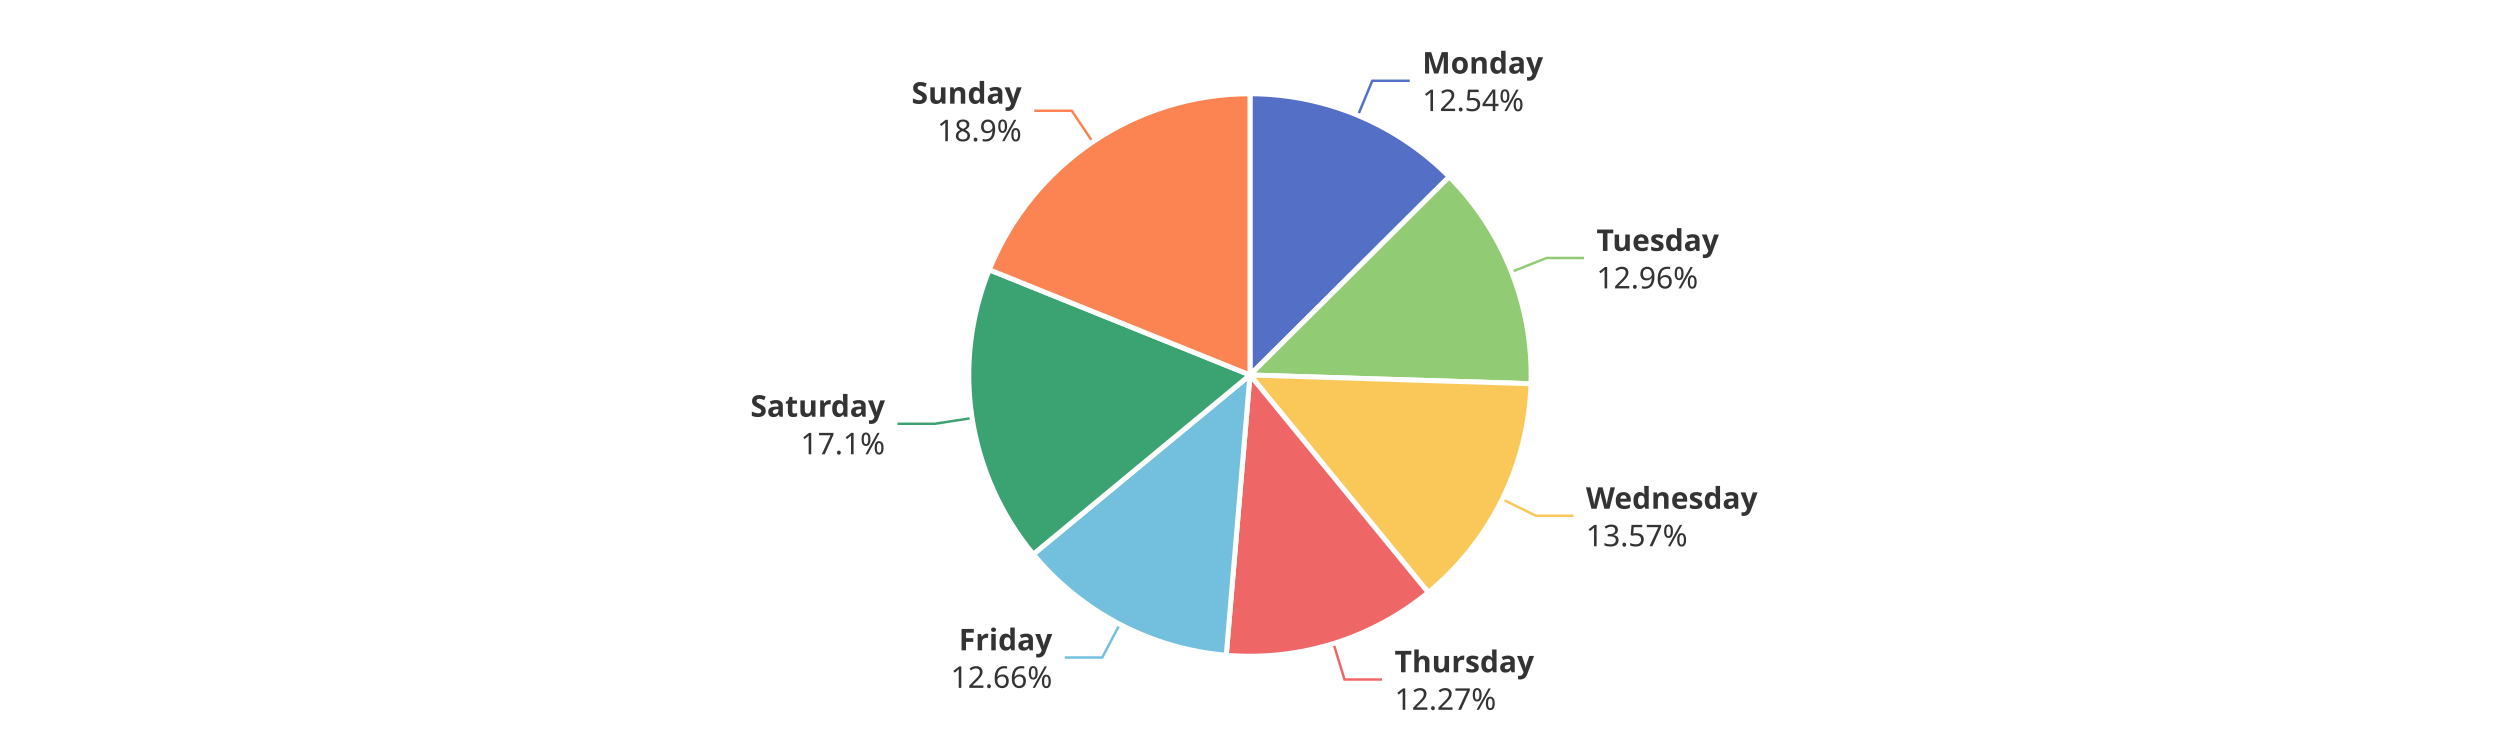
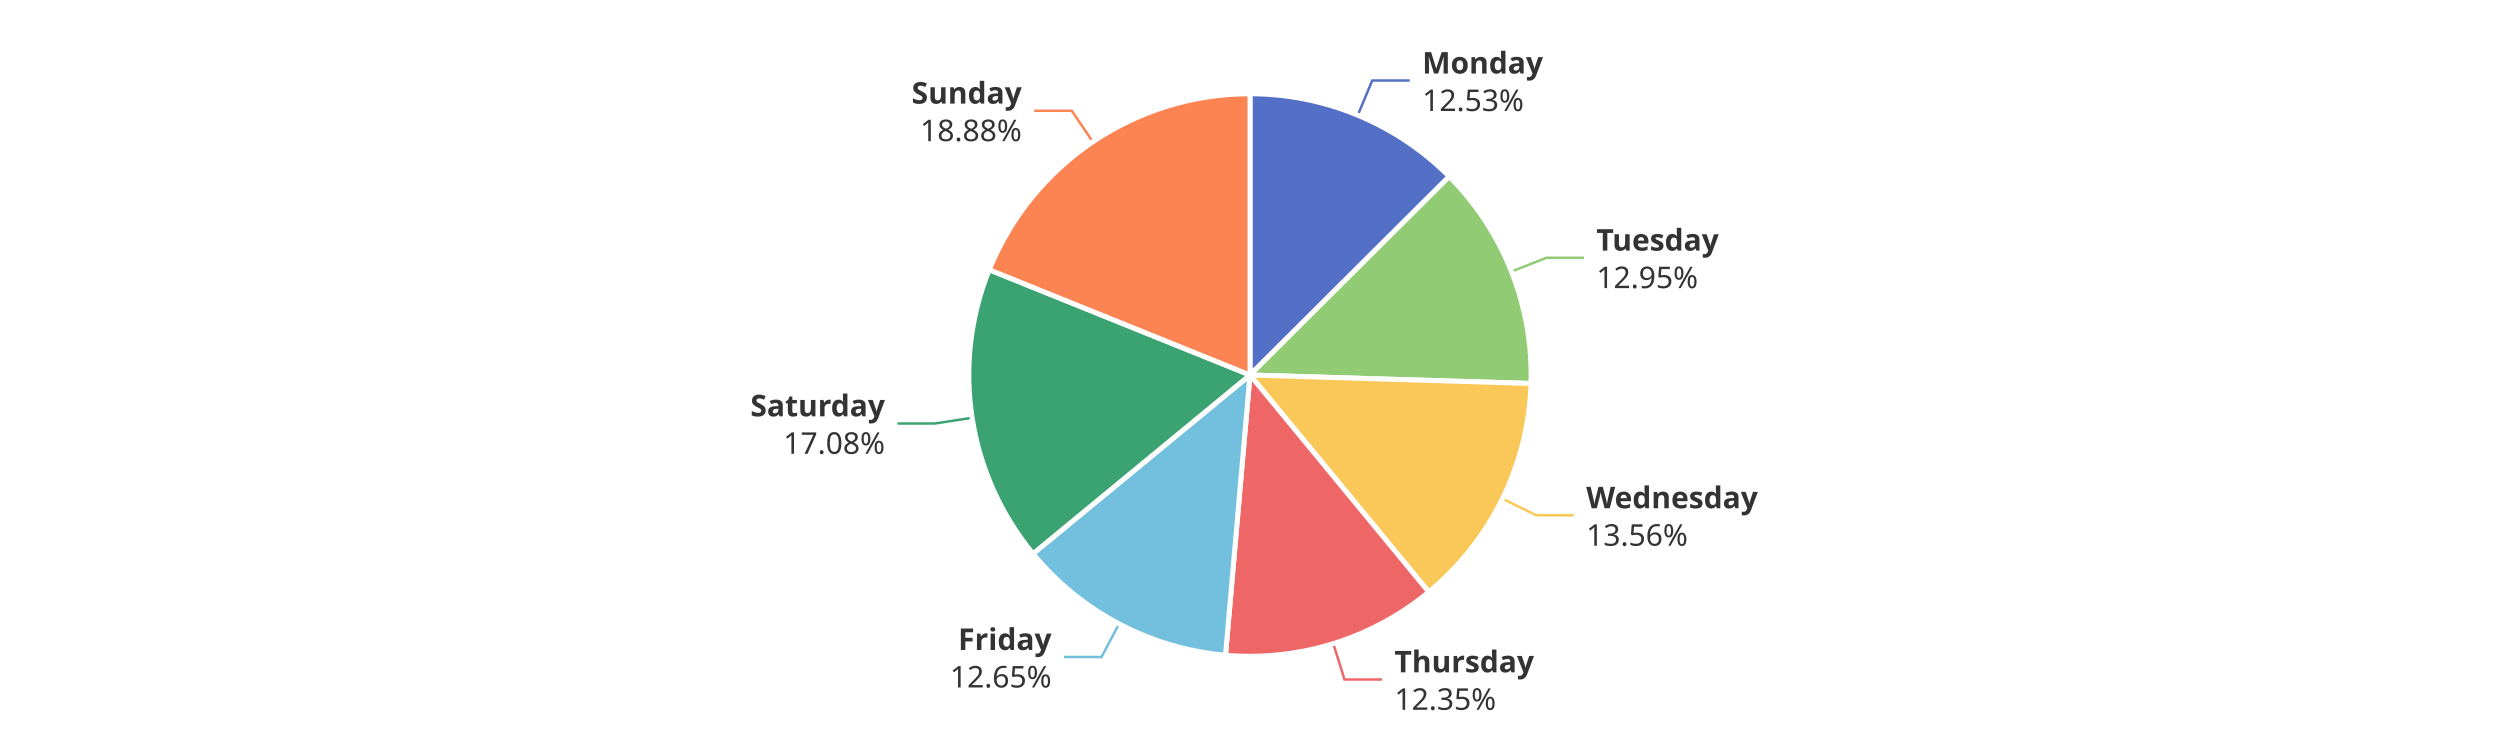
<svg xmlns="http://www.w3.org/2000/svg" width="1000" height="300" version="1.1" baseProfile="full" viewBox="0 0 1000 300">
  <rect width="1000" height="300" x="0" y="0" id="0" fill="#ffffff" />
-   <polyline points="543.2 46.1 548.9 32.3 563.9 32.3" fill="none" stroke="#5470c6" />
-   <polyline points="604.7 108.7 618.6 103.2 633.6 103.2" fill="none" stroke="#91cc75" />
-   <polyline points="600.9 199.7 614.4 206.3 629.4 206.3" fill="none" stroke="#fac858" />
-   <polyline points="533.4 257.4 537.8 271.8 552.8 271.8" fill="none" stroke="#ee6666" />
-   <polyline points="447.9 249.7 440.9 263 425.9 263" fill="none" stroke="#73c0de" />
-   <polyline points="388.8 167.2 374 169.5 359 169.5" fill="none" stroke="#3ba272" />
-   <polyline points="437.1 56.8 428.7 44.3 413.7 44.3" fill="none" stroke="#fc8452" />
-   <path d="M500 37.5A112.5 112.5 0 0 1 579.7 70.7L500 150Z" fill="#5470c6" stroke="#fff" stroke-width="2" stroke-linejoin="round" />
-   <path d="M579.7 70.7A112.5 112.5 0 0 1 612.4 153.5L500 150Z" fill="#91cc75" stroke="#fff" stroke-width="2" stroke-linejoin="round" />
-   <path d="M612.4 153.5A112.5 112.5 0 0 1 571.3 237L500 150Z" fill="#fac858" stroke="#fff" stroke-width="2" stroke-linejoin="round" />
-   <path d="M571.3 237A112.5 112.5 0 0 1 490.5 262.1L500 150Z" fill="#ee6666" stroke="#fff" stroke-width="2" stroke-linejoin="round" />
-   <path d="M490.5 262.1A112.5 112.5 0 0 1 413.3 221.7L500 150Z" fill="#73c0de" stroke="#fff" stroke-width="2" stroke-linejoin="round" />
-   <path d="M413.3 221.7A112.5 112.5 0 0 1 395.7 107.9L500 150Z" fill="#3ba272" stroke="#fff" stroke-width="2" stroke-linejoin="round" />
+   <polyline points="543.1 46.1 548.9 32.2 563.9 32.2" fill="none" stroke="#5470c6" />
+   <polyline points="604.6 108.6 618.6 103.1 633.6 103.1" fill="none" stroke="#91cc75" />
+   <polyline points="601 199.5 614.5 206.1 629.5 206.1" fill="none" stroke="#fac858" />
+   <polyline points="533.3 257.4 537.8 271.8 552.8 271.8" fill="none" stroke="#ee6666" />
+   <polyline points="447.6 249.6 440.6 262.8 425.6 262.8" fill="none" stroke="#73c0de" />
+   <polyline points="388.8 167.1 374 169.4 359 169.4" fill="none" stroke="#3ba272" />
+   <polyline points="437.1 56.7 428.7 44.3 413.7 44.3" fill="none" stroke="#fc8452" />
+   <path d="M500 37.5A112.5 112.5 0 0 1 579.7 70.6L500 150Z" fill="#5470c6" stroke="#fff" stroke-width="2" stroke-linejoin="round" />
+   <path d="M579.7 70.6A112.5 112.5 0 0 1 612.4 153.4L500 150Z" fill="#91cc75" stroke="#fff" stroke-width="2" stroke-linejoin="round" />
+   <path d="M612.4 153.4A112.5 112.5 0 0 1 571.5 236.8L500 150Z" fill="#fac858" stroke="#fff" stroke-width="2" stroke-linejoin="round" />
+   <path d="M571.5 236.8A112.5 112.5 0 0 1 490.2 262.1L500 150Z" fill="#ee6666" stroke="#fff" stroke-width="2" stroke-linejoin="round" />
+   <path d="M490.2 262.1A112.5 112.5 0 0 1 413.2 221.5L500 150Z" fill="#73c0de" stroke="#fff" stroke-width="2" stroke-linejoin="round" />
+   <path d="M413.2 221.5A112.5 112.5 0 0 1 395.7 107.9L500 150Z" fill="#3ba272" stroke="#fff" stroke-width="2" stroke-linejoin="round" />
  <path d="M395.7 107.9A112.5 112.5 0 0 1 500 37.5L500 150Z" fill="#fc8452" stroke="#fff" stroke-width="2" stroke-linejoin="round" />
-   <path d="M0 -15l42.8 0l0 30l-42.8 0Z" transform="translate(568.9401 32.2668)" fill="none" />
-   <text dominant-baseline="central" text-anchor="start" style="font-size:12px;font-family:sans-serif;font-weight:bold;" y="-7.5" transform="translate(568.9401 32.2668)" fill="#333" stroke="rgb(255,255,255)" stroke-width="2" paint-order="stroke" stroke-miterlimit="2">Monday</text>
-   <text dominant-baseline="central" text-anchor="start" style="font-size:12px;font-family:sans-serif;" y="7.5" transform="translate(568.9401 32.2668)" fill="#333" stroke="rgb(255,255,255)" stroke-width="2" paint-order="stroke" stroke-miterlimit="2">12.54%</text>
-   <path d="M0 -15l46.2 0l0 30l-46.2 0Z" transform="translate(638.6054 103.2131)" fill="none" />
-   <text dominant-baseline="central" text-anchor="start" style="font-size:12px;font-family:sans-serif;font-weight:bold;" y="-7.5" transform="translate(638.6054 103.2131)" fill="#333" stroke="rgb(255,255,255)" stroke-width="2" paint-order="stroke" stroke-miterlimit="2">Tuesday</text>
-   <text dominant-baseline="central" text-anchor="start" style="font-size:12px;font-family:sans-serif;" y="7.5" transform="translate(638.6054 103.2131)" fill="#333" stroke="rgb(255,255,255)" stroke-width="2" paint-order="stroke" stroke-miterlimit="2">12.96%</text>
-   <path d="M0 -15l63.6 0l0 30l-63.6 0Z" transform="translate(634.3749 206.3439)" fill="none" />
-   <text dominant-baseline="central" text-anchor="start" style="font-size:12px;font-family:sans-serif;font-weight:bold;" y="-7.5" transform="translate(634.3749 206.3439)" fill="#333" stroke="rgb(255,255,255)" stroke-width="2" paint-order="stroke" stroke-miterlimit="2">Wednesday</text>
-   <text dominant-baseline="central" text-anchor="start" style="font-size:12px;font-family:sans-serif;" y="7.5" transform="translate(634.3749 206.3439)" fill="#333" stroke="rgb(255,255,255)" stroke-width="2" paint-order="stroke" stroke-miterlimit="2">13.57%</text>
-   <path d="M0 -15l50.2 0l0 30l-50.2 0Z" transform="translate(557.8346 271.7571)" fill="none" />
-   <text dominant-baseline="central" text-anchor="start" style="font-size:12px;font-family:sans-serif;font-weight:bold;" y="-7.5" transform="translate(557.8346 271.7571)" fill="#333" stroke="rgb(255,255,255)" stroke-width="2" paint-order="stroke" stroke-miterlimit="2">Thursday</text>
-   <text dominant-baseline="central" text-anchor="start" style="font-size:12px;font-family:sans-serif;" y="7.5" transform="translate(557.8346 271.7571)" fill="#333" stroke="rgb(255,255,255)" stroke-width="2" paint-order="stroke" stroke-miterlimit="2">12.27%</text>
-   <path d="M-40.9 -15l40.9 0l0 30l-40.9 0Z" transform="translate(420.9061 262.9786)" fill="none" />
-   <text dominant-baseline="central" text-anchor="end" style="font-size:12px;font-family:sans-serif;font-weight:bold;" y="-7.5" transform="translate(420.9061 262.9786)" fill="#333" stroke="rgb(255,255,255)" stroke-width="2" paint-order="stroke" stroke-miterlimit="2">Friday</text>
-   <text dominant-baseline="central" text-anchor="end" style="font-size:12px;font-family:sans-serif;" y="7.5" transform="translate(420.9061 262.9786)" fill="#333" stroke="rgb(255,255,255)" stroke-width="2" paint-order="stroke" stroke-miterlimit="2">12.66%</text>
-   <path d="M-48.2 -15l48.2 0l0 30l-48.2 0Z" transform="translate(354.0077 169.5497)" fill="none" />
-   <text dominant-baseline="central" text-anchor="end" style="font-size:12px;font-family:sans-serif;font-weight:bold;" y="-7.5" transform="translate(354.0077 169.5497)" fill="#333" stroke="rgb(255,255,255)" stroke-width="2" paint-order="stroke" stroke-miterlimit="2">Saturday</text>
-   <text dominant-baseline="central" text-anchor="end" style="font-size:12px;font-family:sans-serif;" y="7.5" transform="translate(354.0077 169.5497)" fill="#333" stroke="rgb(255,255,255)" stroke-width="2" paint-order="stroke" stroke-miterlimit="2">17.1%</text>
-   <path d="M-40.9 -15l40.9 0l0 30l-40.9 0Z" transform="translate(408.666 44.3226)" fill="none" />
-   <text dominant-baseline="central" text-anchor="end" style="font-size:12px;font-family:sans-serif;font-weight:bold;" y="-7.5" transform="translate(408.666 44.3226)" fill="#333" stroke="rgb(255,255,255)" stroke-width="2" paint-order="stroke" stroke-miterlimit="2">Sunday</text>
-   <text dominant-baseline="central" text-anchor="end" style="font-size:12px;font-family:sans-serif;" y="7.5" transform="translate(408.666 44.3226)" fill="#333" stroke="rgb(255,255,255)" stroke-width="2" paint-order="stroke" stroke-miterlimit="2">18.9%</text>
+   <path d="M0 -15l42.8 0l0 30l-42.8 0Z" transform="translate(568.8985 32.2495)" fill="none" />
+   <text dominant-baseline="central" text-anchor="start" style="font-size:12px;font-family:sans-serif;font-weight:bold;" y="-7.5" transform="translate(568.8985 32.2495)" fill="#333" stroke="rgb(255,255,255)" stroke-width="2" paint-order="stroke" stroke-miterlimit="2">Monday</text>
+   <text dominant-baseline="central" text-anchor="start" style="font-size:12px;font-family:sans-serif;" y="7.5" transform="translate(568.8985 32.2495)" fill="#333" stroke="rgb(255,255,255)" stroke-width="2" paint-order="stroke" stroke-miterlimit="2">12.53%</text>
+   <path d="M0 -15l46.2 0l0 30l-46.2 0Z" transform="translate(638.5556 103.0872)" fill="none" />
+   <text dominant-baseline="central" text-anchor="start" style="font-size:12px;font-family:sans-serif;font-weight:bold;" y="-7.5" transform="translate(638.5556 103.0872)" fill="#333" stroke="rgb(255,255,255)" stroke-width="2" paint-order="stroke" stroke-miterlimit="2">Tuesday</text>
+   <text dominant-baseline="central" text-anchor="start" style="font-size:12px;font-family:sans-serif;" y="7.5" transform="translate(638.5556 103.0872)" fill="#333" stroke="rgb(255,255,255)" stroke-width="2" paint-order="stroke" stroke-miterlimit="2">12.95%</text>
+   <path d="M0 -15l63.6 0l0 30l-63.6 0Z" transform="translate(634.4746 206.141)" fill="none" />
+   <text dominant-baseline="central" text-anchor="start" style="font-size:12px;font-family:sans-serif;font-weight:bold;" y="-7.5" transform="translate(634.4746 206.141)" fill="#333" stroke="rgb(255,255,255)" stroke-width="2" paint-order="stroke" stroke-miterlimit="2">Wednesday</text>
+   <text dominant-baseline="central" text-anchor="start" style="font-size:12px;font-family:sans-serif;" y="7.5" transform="translate(634.4746 206.141)" fill="#333" stroke="rgb(255,255,255)" stroke-width="2" paint-order="stroke" stroke-miterlimit="2">13.56%</text>
+   <path d="M0 -15l50.2 0l0 30l-50.2 0Z" transform="translate(557.7926 271.7701)" fill="none" />
+   <text dominant-baseline="central" text-anchor="start" style="font-size:12px;font-family:sans-serif;font-weight:bold;" y="-7.5" transform="translate(557.7926 271.7701)" fill="#333" stroke="rgb(255,255,255)" stroke-width="2" paint-order="stroke" stroke-miterlimit="2">Thursday</text>
+   <text dominant-baseline="central" text-anchor="start" style="font-size:12px;font-family:sans-serif;" y="7.5" transform="translate(557.7926 271.7701)" fill="#333" stroke="rgb(255,255,255)" stroke-width="2" paint-order="stroke" stroke-miterlimit="2">12.35%</text>
+   <path d="M-40.9 -15l40.9 0l0 30l-40.9 0Z" transform="translate(420.6278 262.8326)" fill="none" />
+   <text dominant-baseline="central" text-anchor="end" style="font-size:12px;font-family:sans-serif;font-weight:bold;" y="-7.5" transform="translate(420.6278 262.8326)" fill="#333" stroke="rgb(255,255,255)" stroke-width="2" paint-order="stroke" stroke-miterlimit="2">Friday</text>
+   <text dominant-baseline="central" text-anchor="end" style="font-size:12px;font-family:sans-serif;" y="7.5" transform="translate(420.6278 262.8326)" fill="#333" stroke="rgb(255,255,255)" stroke-width="2" paint-order="stroke" stroke-miterlimit="2">12.65%</text>
+   <path d="M-48.2 -15l48.2 0l0 30l-48.2 0Z" transform="translate(353.9799 169.3696)" fill="none" />
+   <text dominant-baseline="central" text-anchor="end" style="font-size:12px;font-family:sans-serif;font-weight:bold;" y="-7.5" transform="translate(353.9799 169.3696)" fill="#333" stroke="rgb(255,255,255)" stroke-width="2" paint-order="stroke" stroke-miterlimit="2">Saturday</text>
+   <text dominant-baseline="central" text-anchor="end" style="font-size:12px;font-family:sans-serif;" y="7.5" transform="translate(353.9799 169.3696)" fill="#333" stroke="rgb(255,255,255)" stroke-width="2" paint-order="stroke" stroke-miterlimit="2">17.08%</text>
+   <path d="M-40.9 -15l40.9 0l0 30l-40.9 0Z" transform="translate(408.7055 44.296)" fill="none" />
+   <text dominant-baseline="central" text-anchor="end" style="font-size:12px;font-family:sans-serif;font-weight:bold;" y="-7.5" transform="translate(408.7055 44.296)" fill="#333" stroke="rgb(255,255,255)" stroke-width="2" paint-order="stroke" stroke-miterlimit="2">Sunday</text>
+   <text dominant-baseline="central" text-anchor="end" style="font-size:12px;font-family:sans-serif;" y="7.5" transform="translate(408.7055 44.296)" fill="#333" stroke="rgb(255,255,255)" stroke-width="2" paint-order="stroke" stroke-miterlimit="2">18.88%</text>
</svg>
